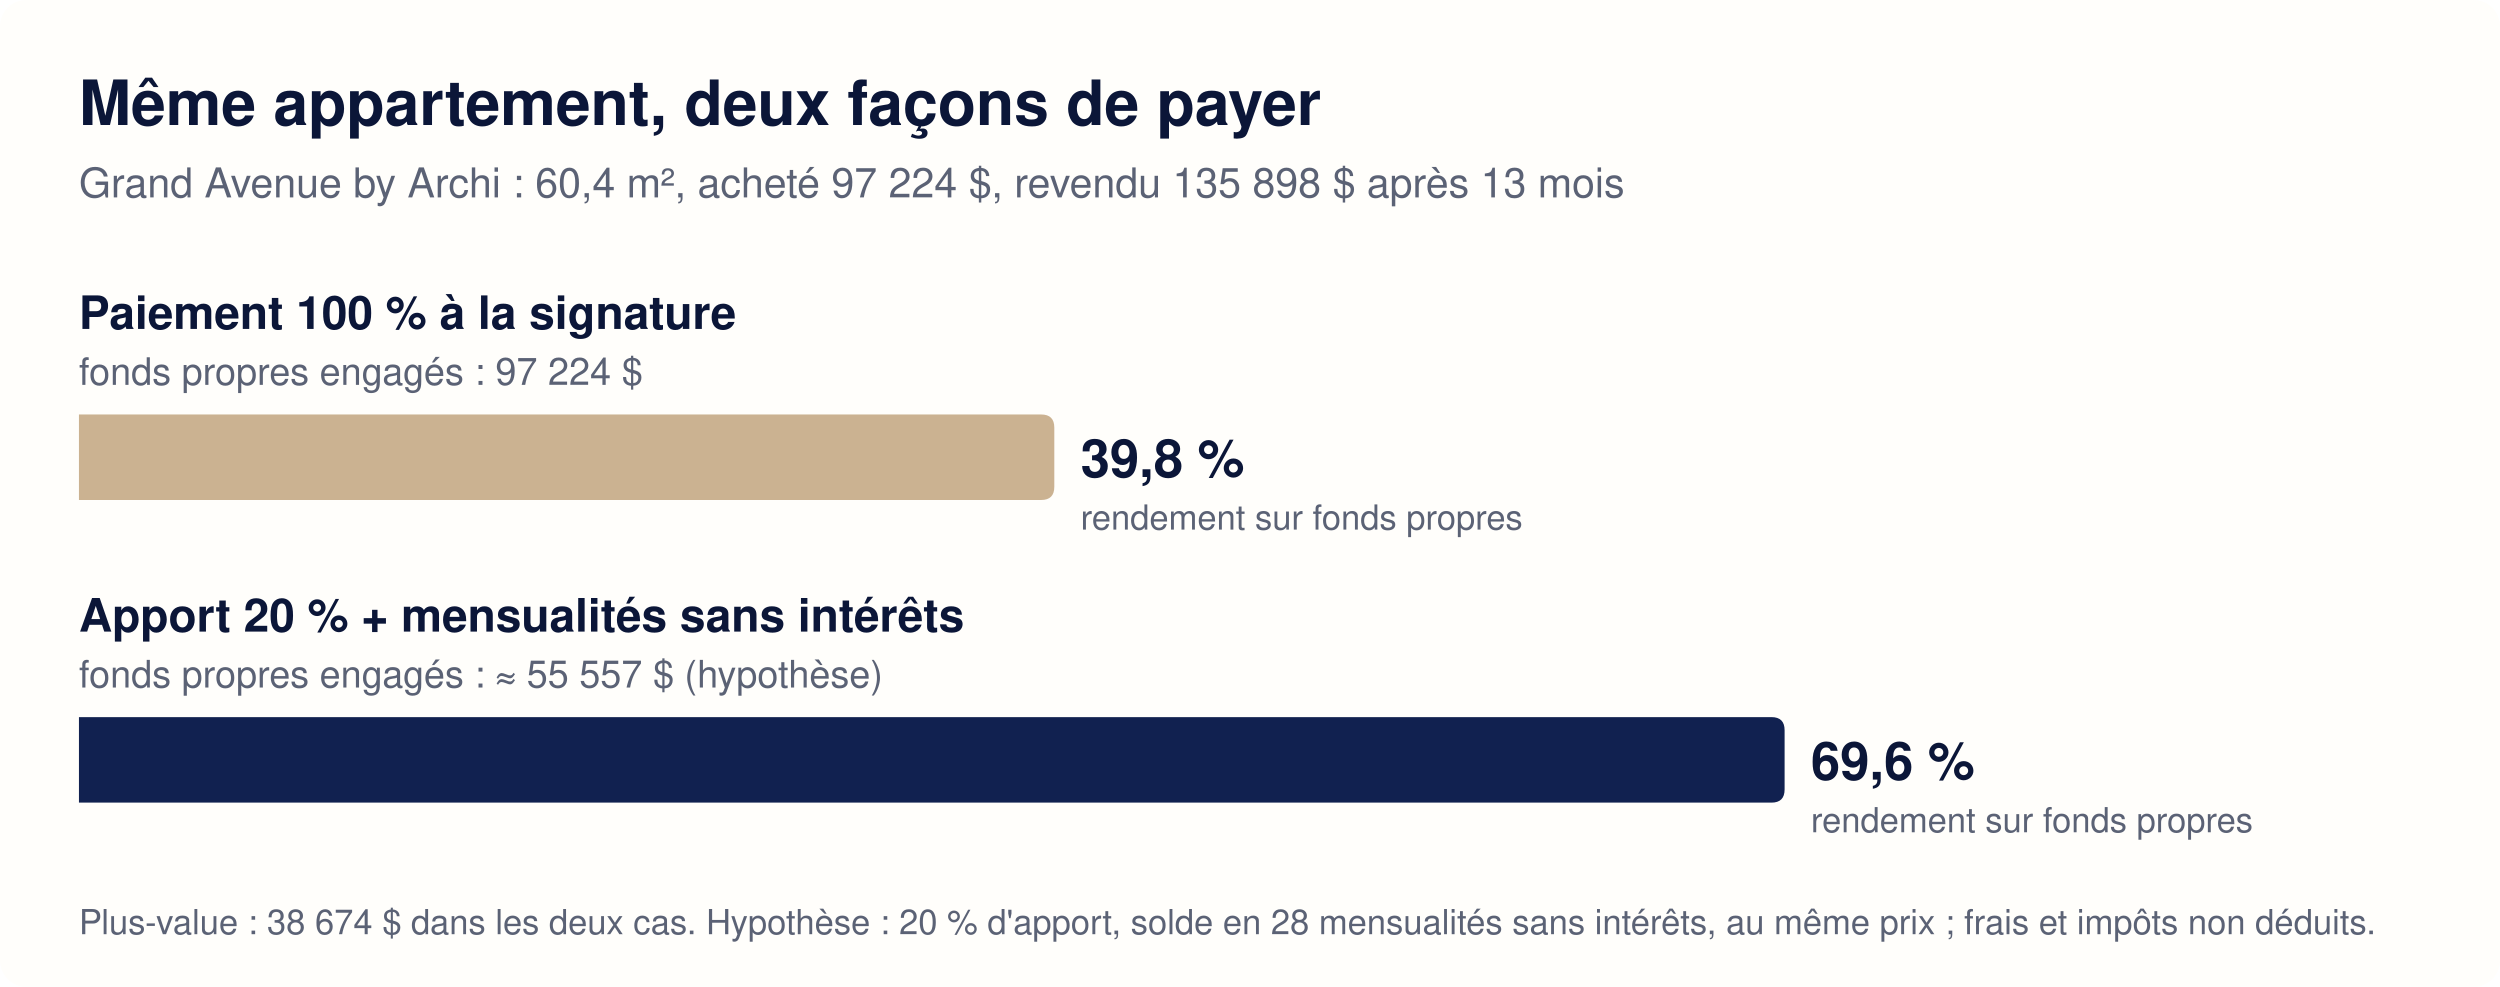
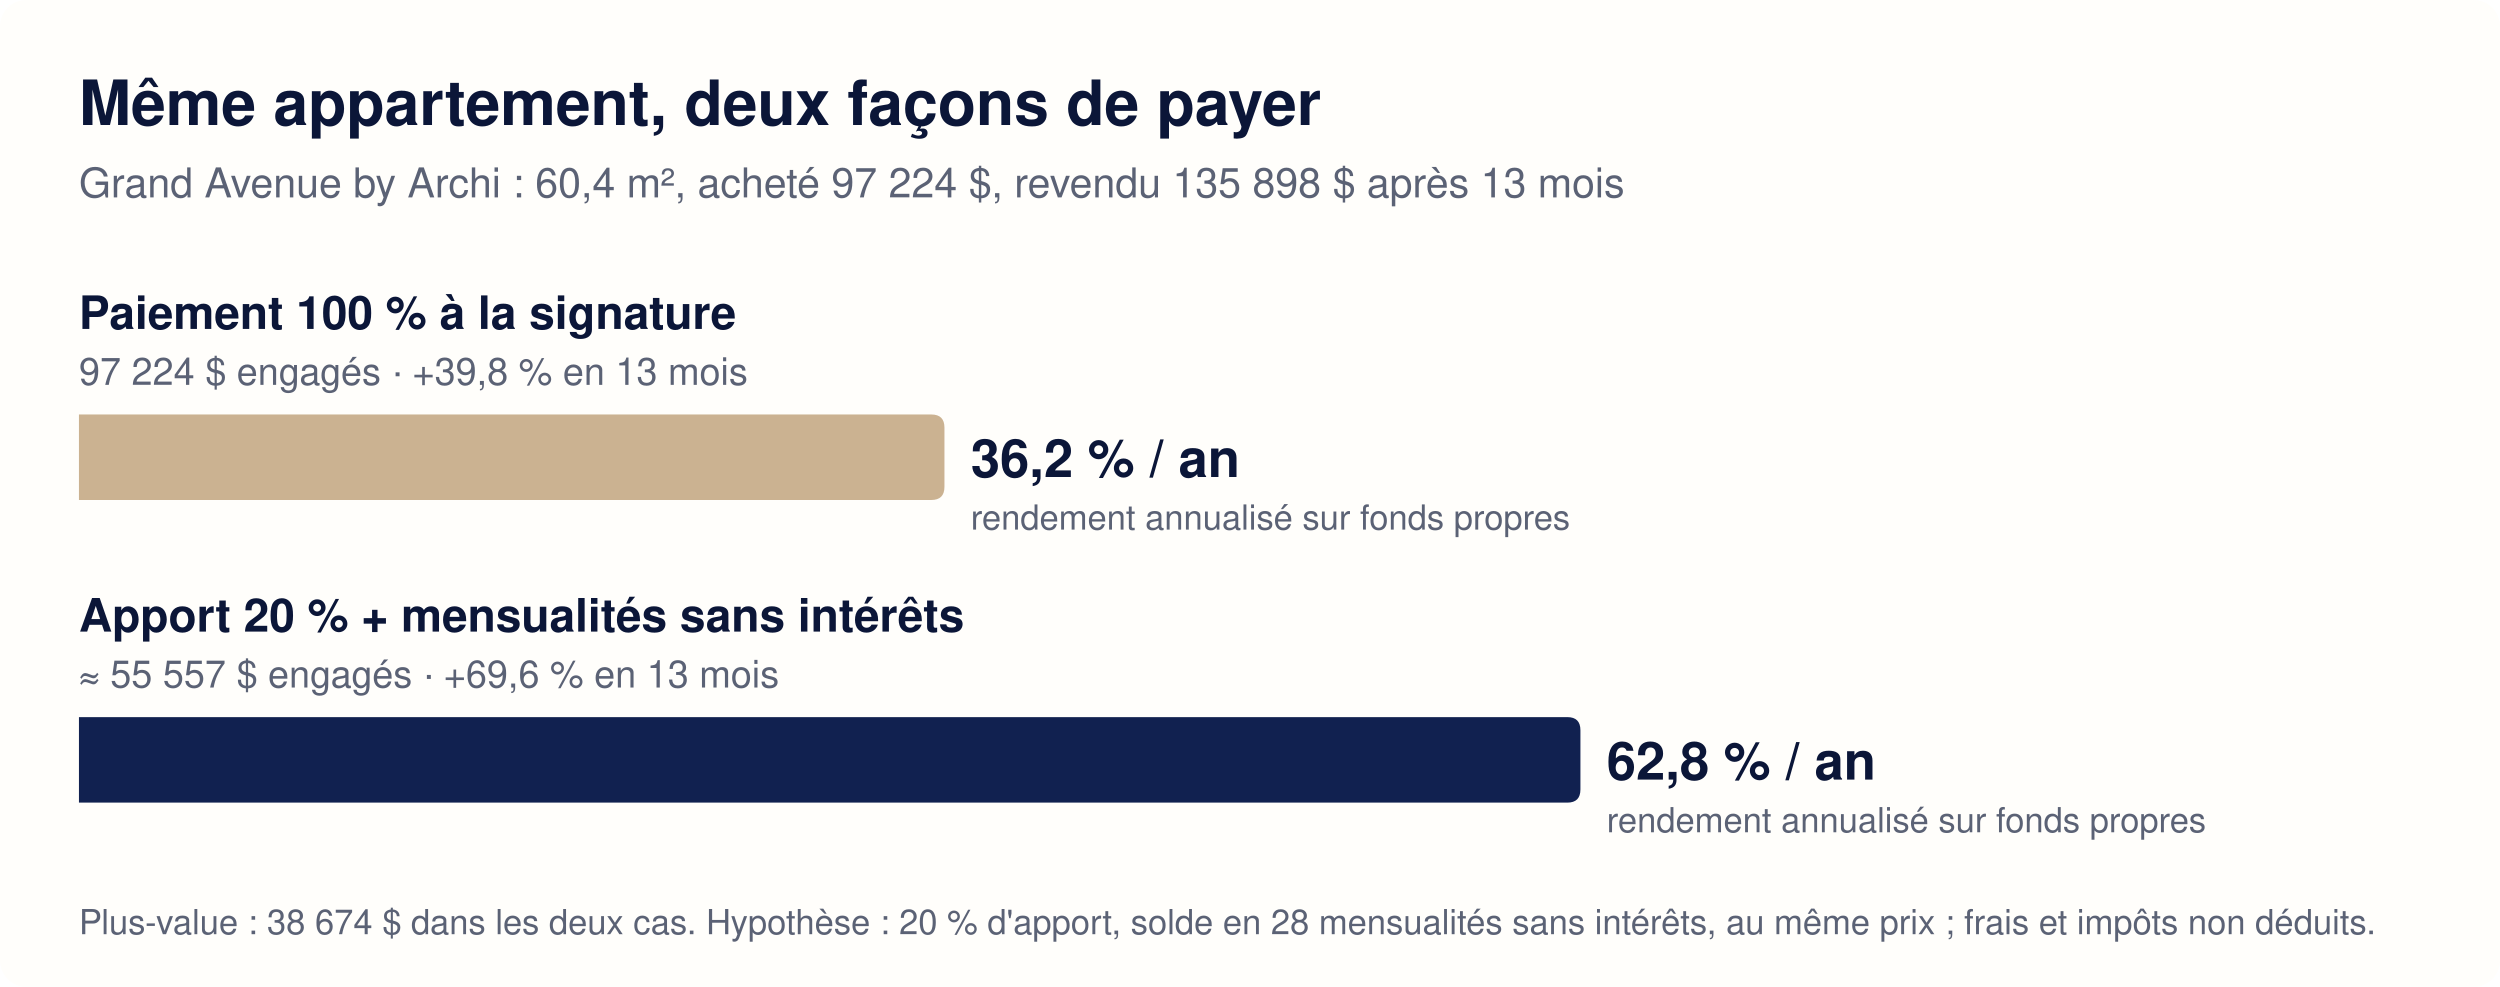
<svg xmlns="http://www.w3.org/2000/svg" viewBox="0 0 760 300" width="760" height="300" role="img" aria-label="Même appartement, deux façons de payer" font-family="Helvetica, Arial, sans-serif">
  <rect width="760" height="300" fill="#fffefb" rx="8" />
  <text x="24" y="38" font-size="19" fill="#0b1638" text-anchor="start" font-weight="bold">Même appartement, deux façons de payer</text>
  <text x="24" y="60" font-size="12.5" fill="#5b6275" text-anchor="start" font-weight="normal">Grand Avenue by Archi : 60,4 m², acheté 97 224 $, revendu 135 898 $ après 13 mois</text>
  <text x="24" y="100" font-size="14" fill="#0b1638" text-anchor="start" font-weight="bold">Paiement 100 % à la signature</text>
-   <text x="24" y="117" font-size="11.5" fill="#5b6275" text-anchor="start" font-weight="normal">fonds propres engagés : 97 224 $</text>
-   <path d="M24,126 H316.51 Q320.51,126 320.51,130 V148 Q320.51,152 316.51,152 H24 Z" fill="#cbb291" />
-   <text x="328.51" y="145" font-size="16" fill="#0b1638" text-anchor="start" font-weight="bold">39,8 %</text>
-   <text x="328.51" y="161" font-size="10.5" fill="#5b6275" text-anchor="start" font-weight="normal">rendement sur fonds propres</text>
+   <text x="24" y="117" font-size="11.5" fill="#5b6275" text-anchor="start" font-weight="normal">97 224 $ engagés · +39,8 % en 13 mois</text>
+   <path d="M24,126 H283.112 Q287.112,126 287.112,130 V148 Q287.112,152 283.112,152 H24 Z" fill="#cbb291" />
+   <text x="295.112" y="145" font-size="16" fill="#0b1638" text-anchor="start" font-weight="bold">36,2 % / an</text>
+   <text x="295.112" y="161" font-size="10.5" fill="#5b6275" text-anchor="start" font-weight="normal">rendement annualisé sur fonds propres</text>
  <text x="24" y="192" font-size="14" fill="#0b1638" text-anchor="start" font-weight="bold">Apport 20 % + mensualités sans intérêts</text>
-   <text x="24" y="209" font-size="11.5" fill="#5b6275" text-anchor="start" font-weight="normal">fonds propres engagés : ≈ 55 557 $ (hypothèse)</text>
-   <path d="M24,218 H538.52 Q542.52,218 542.52,222 V240 Q542.52,244 538.52,244 H24 Z" fill="#112150" />
-   <text x="550.52" y="237" font-size="16" fill="#0b1638" text-anchor="start" font-weight="bold">69,6 %</text>
-   <text x="550.52" y="253" font-size="10.5" fill="#5b6275" text-anchor="start" font-weight="normal">rendement sur fonds propres</text>
+   <text x="24" y="209" font-size="11.5" fill="#5b6275" text-anchor="start" font-weight="normal">≈ 55 557 $ engagés · +69,6 % en 13 mois</text>
+   <path d="M24,218 H476.449 Q480.449,218 480.449,222 V240 Q480.449,244 476.449,244 H24 Z" fill="#112150" />
+   <text x="488.449" y="237" font-size="16" fill="#0b1638" text-anchor="start" font-weight="bold">62,8 % / an</text>
+   <text x="488.449" y="253" font-size="10.5" fill="#5b6275" text-anchor="start" font-weight="normal">rendement annualisé sur fonds propres</text>
  <text x="24" y="284" font-size="10.5" fill="#5b6275" text-anchor="start" font-weight="normal">Plus-value : 38 674 $ dans les deux cas. Hypothèse : 20 % d'apport, solde en 28 mensualités sans intérêts, au même prix ; frais et impôts non déduits.</text>
</svg>
